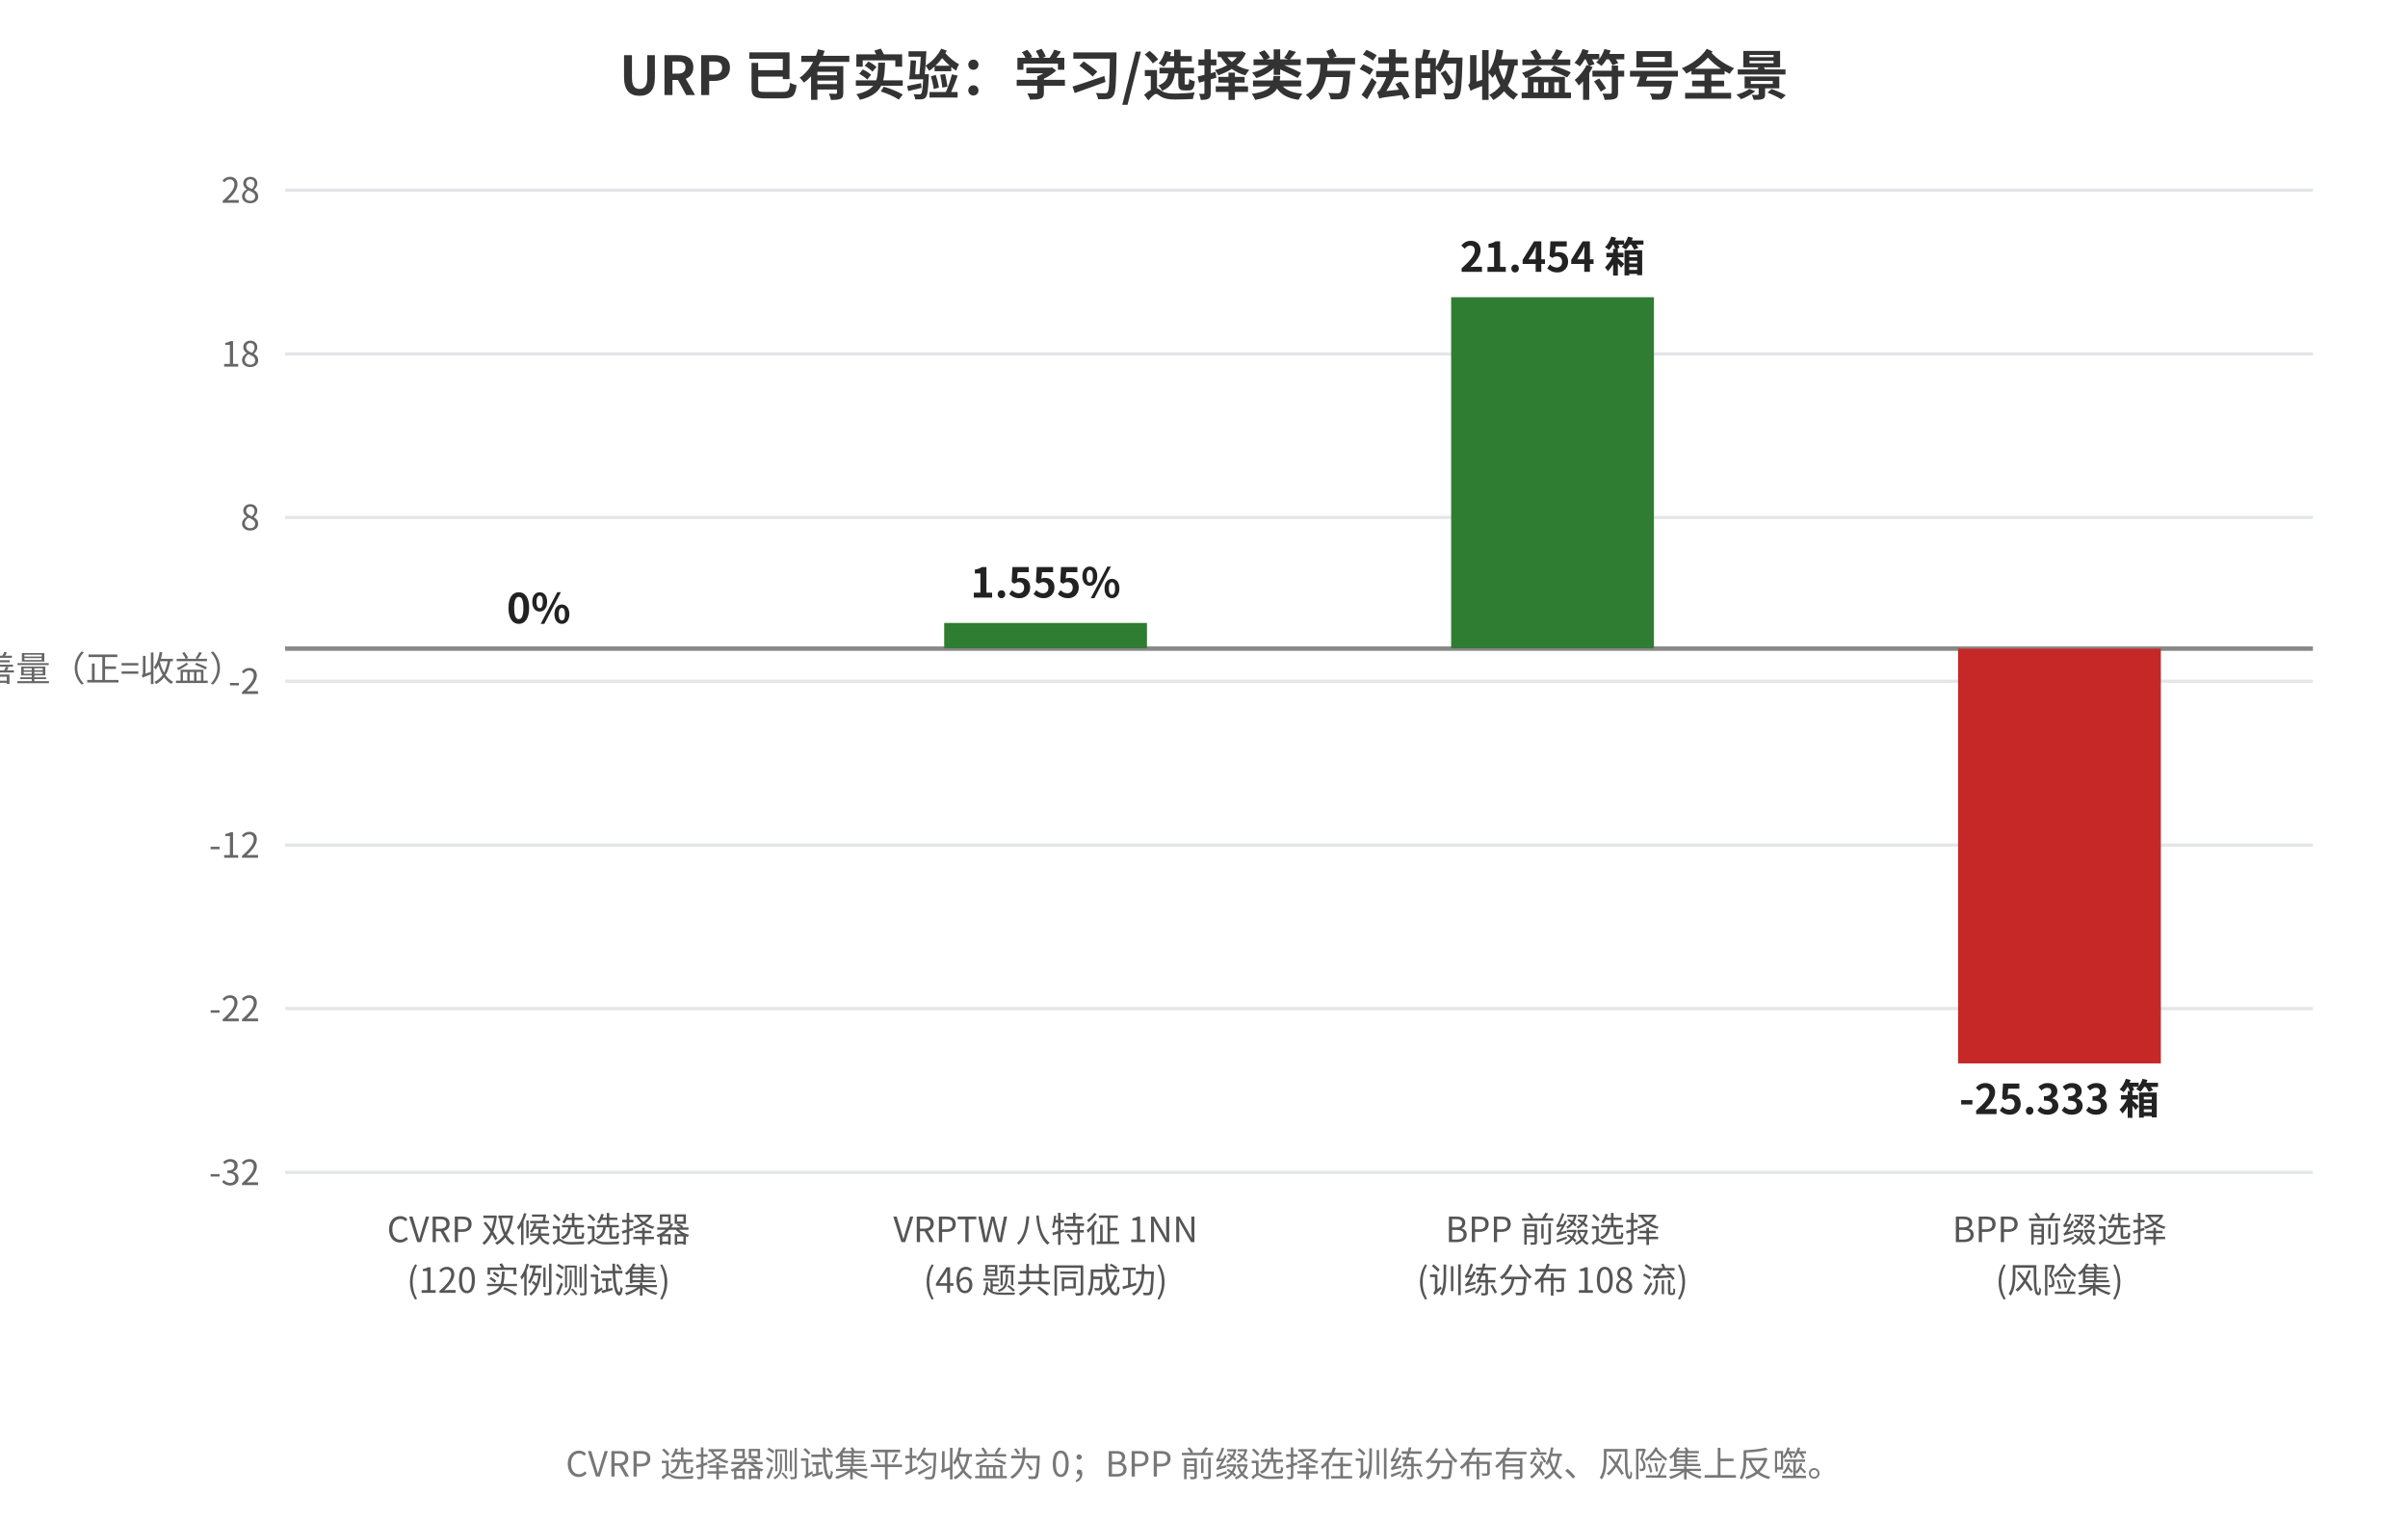
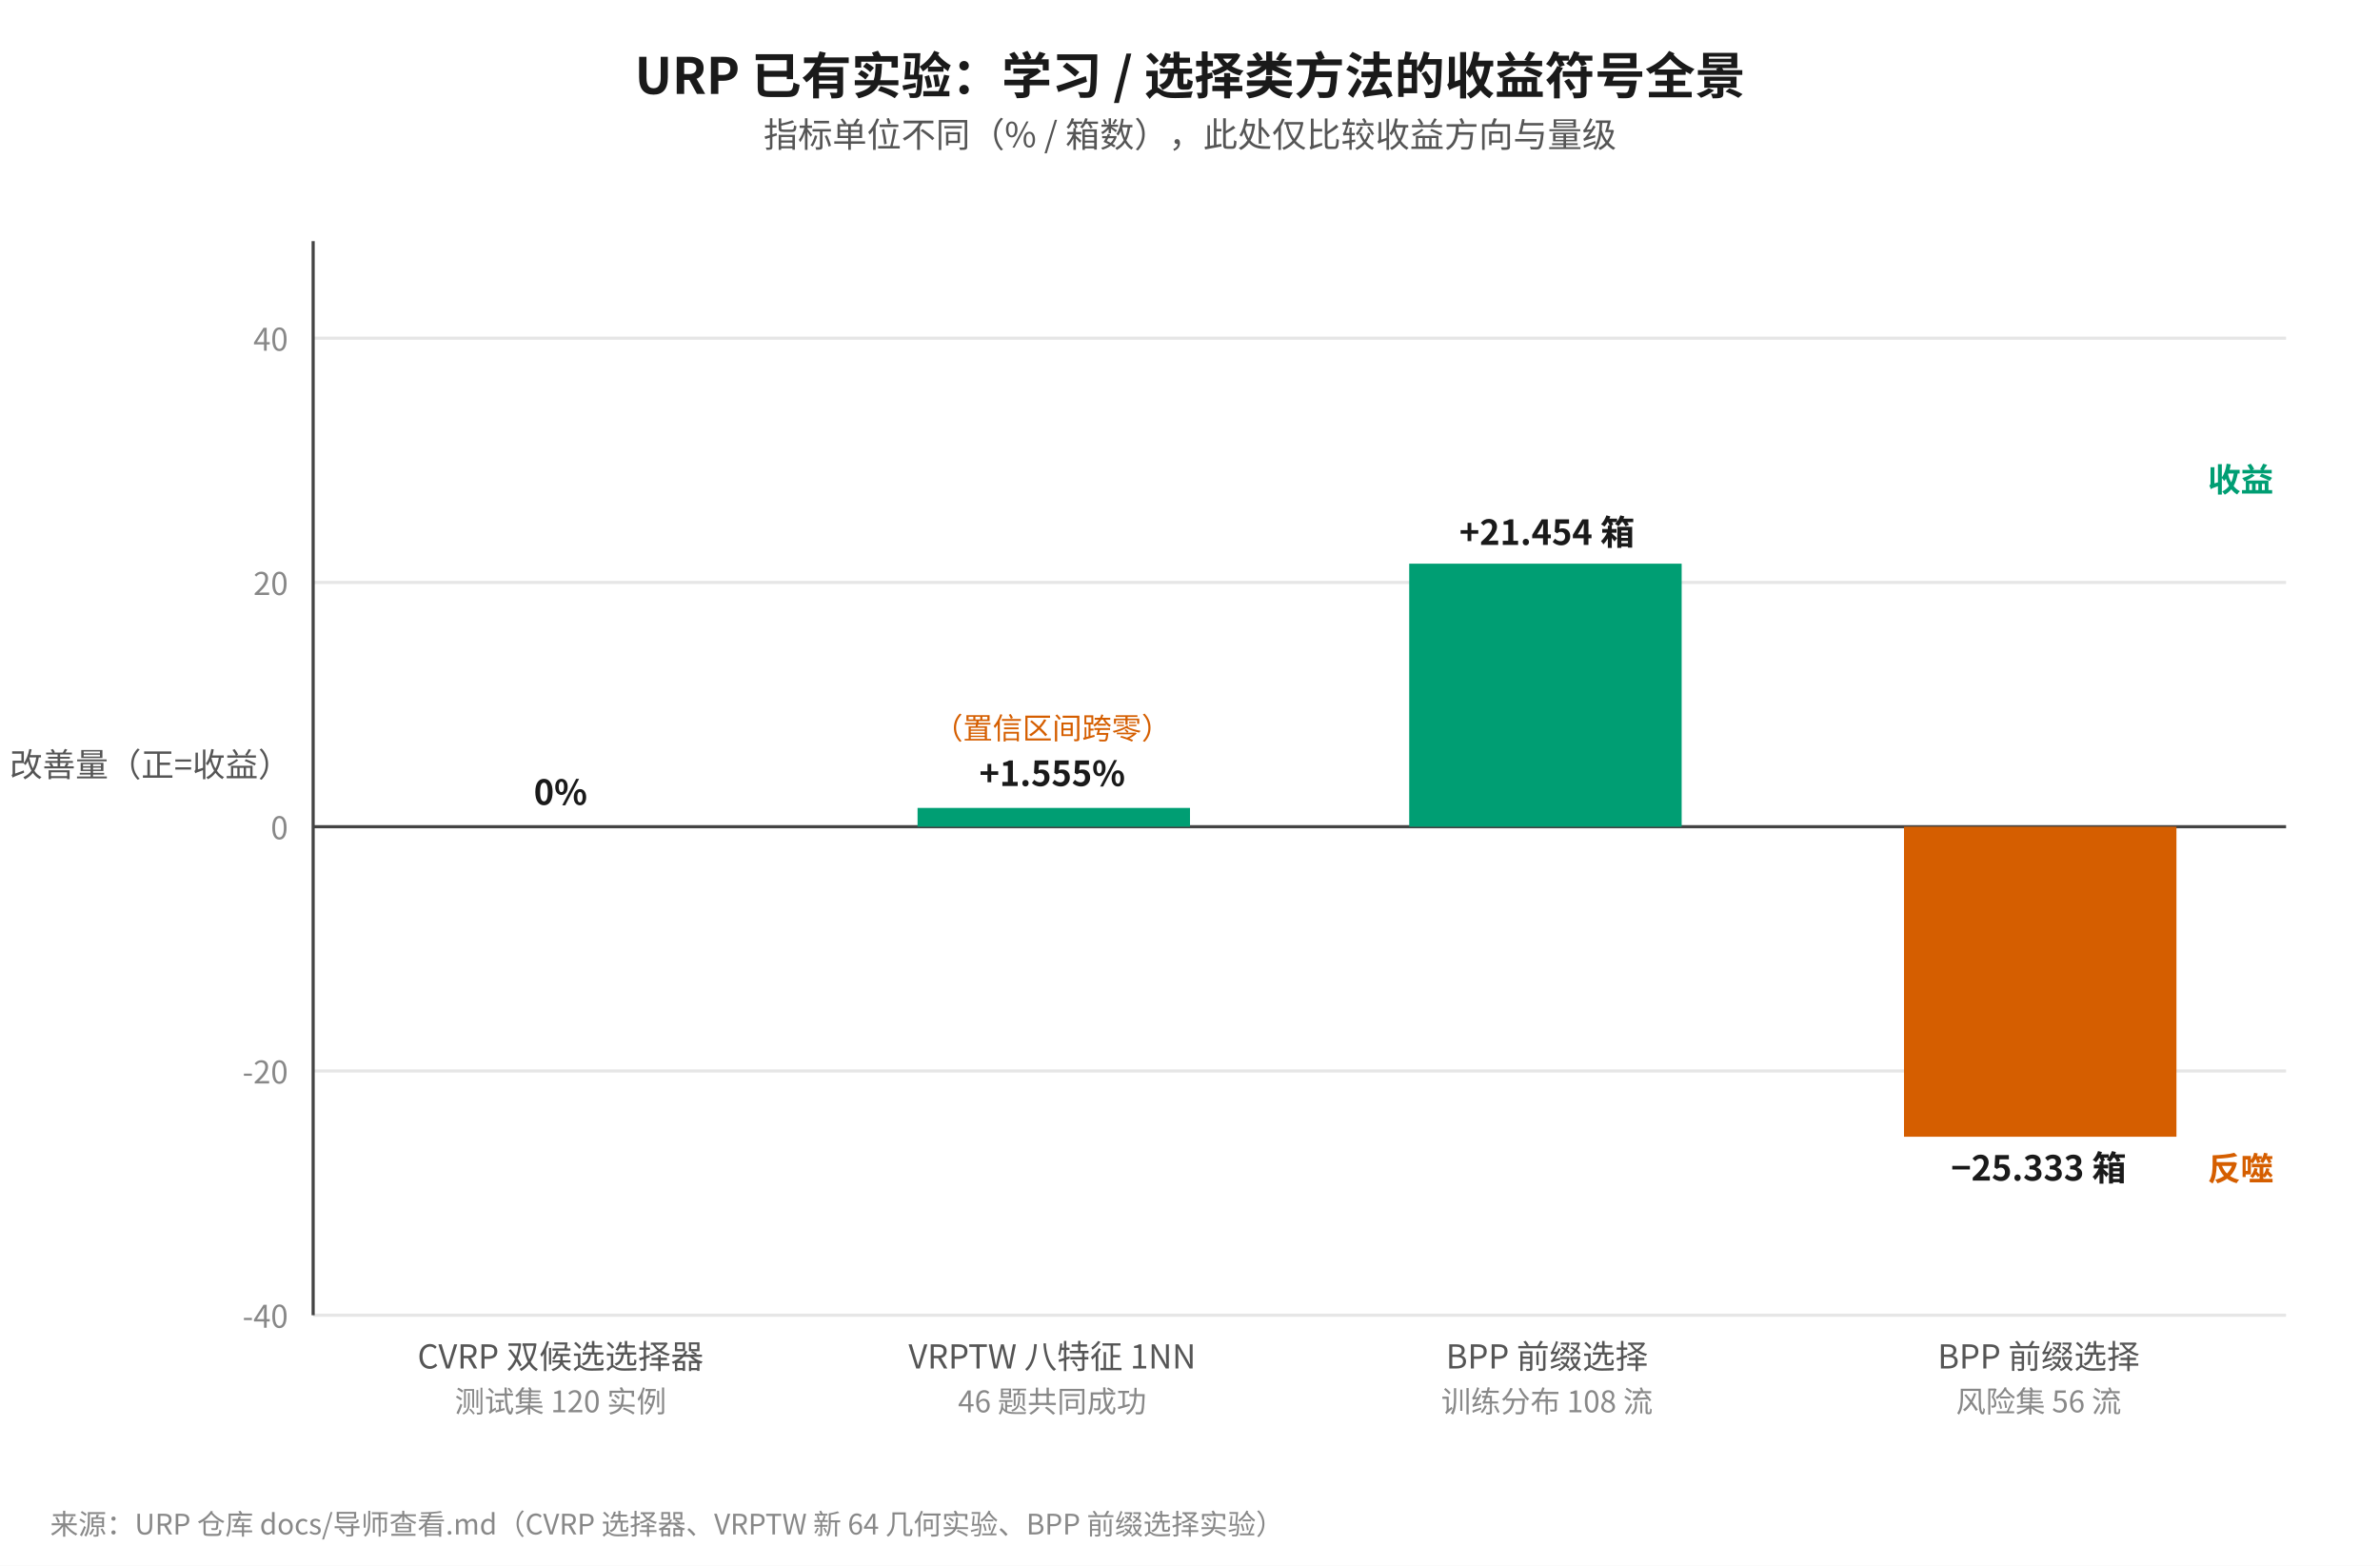
- <svg xmlns="http://www.w3.org/2000/svg" width="760" height="480" viewBox="0 0 760 480">
-   <rect width="760" height="480" fill="#fff" />
-   <text x="380.0" y="30" text-anchor="middle" font-size="17" font-weight="bold" fill="#333" font-family="Noto Sans CJK SC,sans-serif">URP 已有实验：学习/选择类方法的收益符号全景</text>
-   <line x1="90" y1="370.0" x2="730" y2="370.0" stroke="#e3e5e8" />
-   <text x="82.0" y="374.0" text-anchor="end" font-size="11" fill="#666" font-family="Noto Sans CJK SC,sans-serif">-32</text>
-   <line x1="90" y1="318.3" x2="730" y2="318.3" stroke="#e3e5e8" />
-   <text x="82.0" y="322.3" text-anchor="end" font-size="11" fill="#666" font-family="Noto Sans CJK SC,sans-serif">-22</text>
-   <line x1="90" y1="266.7" x2="730" y2="266.7" stroke="#e3e5e8" />
-   <text x="82.0" y="270.7" text-anchor="end" font-size="11" fill="#666" font-family="Noto Sans CJK SC,sans-serif">-12</text>
-   <line x1="90" y1="215.0" x2="730" y2="215.0" stroke="#e3e5e8" />
-   <text x="82.0" y="219.0" text-anchor="end" font-size="11" fill="#666" font-family="Noto Sans CJK SC,sans-serif">-2</text>
-   <line x1="90" y1="163.3" x2="730" y2="163.3" stroke="#e3e5e8" />
-   <text x="82.0" y="167.3" text-anchor="end" font-size="11" fill="#666" font-family="Noto Sans CJK SC,sans-serif">8</text>
-   <line x1="90" y1="111.7" x2="730" y2="111.7" stroke="#e3e5e8" />
-   <text x="82.0" y="115.7" text-anchor="end" font-size="11" fill="#666" font-family="Noto Sans CJK SC,sans-serif">18</text>
-   <line x1="90" y1="60.0" x2="730" y2="60.0" stroke="#e3e5e8" />
-   <text x="82.0" y="64.0" text-anchor="end" font-size="11" fill="#666" font-family="Noto Sans CJK SC,sans-serif">28</text>
-   <text x="30.0" y="215.0" text-anchor="middle" font-size="11" fill="#666" font-family="Noto Sans CJK SC,sans-serif">改善量（正=收益）</text>
-   <line x1="90" y1="204.7" x2="730" y2="204.7" stroke="#888" stroke-width="1.4" />
-   <rect x="138.0" y="204.7" width="64" height="0.0" fill="#546E7A" />
-   <text x="170.0" y="196.7" text-anchor="middle" font-size="13" fill="#222" font-family="Noto Sans CJK SC,sans-serif" font-weight="bold">0%</text>
-   <text x="170.0" y="392.0" text-anchor="middle" font-size="11" fill="#555" font-family="Noto Sans CJK SC,sans-serif">CVRP 双候选选择器</text>
-   <text x="170.0" y="408.0" text-anchor="middle" font-size="11" fill="#555" font-family="Noto Sans CJK SC,sans-serif">(120 实例测试集)</text>
-   <rect x="298.0" y="196.6" width="64" height="8.0" fill="#2E7D32" />
-   <text x="330.0" y="188.6" text-anchor="middle" font-size="13" fill="#222" font-family="Noto Sans CJK SC,sans-serif" font-weight="bold">1.555%</text>
-   <text x="330.0" y="392.0" text-anchor="middle" font-size="11" fill="#555" font-family="Noto Sans CJK SC,sans-serif">VRPTW 八特征 1NN</text>
-   <text x="330.0" y="408.0" text-anchor="middle" font-size="11" fill="#555" font-family="Noto Sans CJK SC,sans-serif">(46 题共同成功)</text>
-   <rect x="458.0" y="93.8" width="64" height="110.8" fill="#2E7D32" />
-   <text x="490.0" y="85.8" text-anchor="middle" font-size="13" fill="#222" font-family="Noto Sans CJK SC,sans-serif" font-weight="bold">21.454 箱</text>
-   <text x="490.0" y="392.0" text-anchor="middle" font-size="11" fill="#555" font-family="Noto Sans CJK SC,sans-serif">BPP 前缀选择</text>
-   <text x="490.0" y="408.0" text-anchor="middle" font-size="11" fill="#555" font-family="Noto Sans CJK SC,sans-serif">(训练分布 108 流)</text>
-   <rect x="618.0" y="204.7" width="64" height="130.9" fill="#C62828" />
-   <text x="650.0" y="351.6" text-anchor="middle" font-size="13" fill="#222" font-family="Noto Sans CJK SC,sans-serif" font-weight="bold">-25.333 箱</text>
-   <text x="650.0" y="392.0" text-anchor="middle" font-size="11" fill="#555" font-family="Noto Sans CJK SC,sans-serif">BPP 前缀选择</text>
-   <text x="650.0" y="408.0" text-anchor="middle" font-size="11" fill="#555" font-family="Noto Sans CJK SC,sans-serif">(风险集)</text>
-   <text x="380.0" y="466.0" text-anchor="middle" font-size="11" fill="#777" font-family="Noto Sans CJK SC,sans-serif">CVRP 选择器测试集平均收益为 0；BPP 前缀选择在训练分布有效、风险集上反噬。</text>
+ <svg xmlns="http://www.w3.org/2000/svg" width="760" height="500" viewBox="0 0 760 500">
+   <rect width="760" height="500" fill="#fff" />
+   <text x="380" y="30" text-anchor="middle" font-size="16" fill="#1a1a1a" font-weight="700" font-family="Noto Sans CJK SC,Noto Sans,Helvetica,Arial,sans-serif">URP 已有实验：学习 / 选择类方法的收益符号全景</text>
+   <text x="380" y="47" text-anchor="middle" font-size="11" fill="#555555" font-family="Noto Sans CJK SC,Noto Sans,Helvetica,Arial,sans-serif">指标单位不同（% / 箱数），此处仅比较收益方向与量级</text>
+   <line x1="100" y1="420" x2="730" y2="420" stroke="#E6E6E6" stroke-width="1" />
+   <text x="92" y="424" text-anchor="end" font-size="10" fill="#888888" font-family="Noto Sans CJK SC,Noto Sans,Helvetica,Arial,sans-serif">-40</text>
+   <line x1="100" y1="342" x2="730" y2="342" stroke="#E6E6E6" stroke-width="1" />
+   <text x="92" y="346" text-anchor="end" font-size="10" fill="#888888" font-family="Noto Sans CJK SC,Noto Sans,Helvetica,Arial,sans-serif">-20</text>
+   <line x1="100" y1="264" x2="730" y2="264" stroke="#E6E6E6" stroke-width="1" />
+   <text x="92" y="268" text-anchor="end" font-size="10" fill="#888888" font-family="Noto Sans CJK SC,Noto Sans,Helvetica,Arial,sans-serif">0</text>
+   <line x1="100" y1="186" x2="730" y2="186" stroke="#E6E6E6" stroke-width="1" />
+   <text x="92" y="190" text-anchor="end" font-size="10" fill="#888888" font-family="Noto Sans CJK SC,Noto Sans,Helvetica,Arial,sans-serif">20</text>
+   <line x1="100" y1="108" x2="730" y2="108" stroke="#E6E6E6" stroke-width="1" />
+   <text x="92" y="112" text-anchor="end" font-size="10" fill="#888888" font-family="Noto Sans CJK SC,Noto Sans,Helvetica,Arial,sans-serif">40</text>
+   <text x="48" y="248" text-anchor="middle" font-size="10.5" fill="#555555" font-family="Noto Sans CJK SC,Noto Sans,Helvetica,Arial,sans-serif">改善量（正=收益）</text>
+   <line x1="100" y1="420" x2="100" y2="77" stroke="#444444" stroke-width="1" />
+   <line x1="100" y1="264" x2="730" y2="264" stroke="#444444" stroke-width="1" />
+   <rect x="135" y="264" width="87" height="0" fill="#999999" />
+   <text x="179" y="257" text-anchor="middle" font-size="11" fill="#1a1a1a" font-weight="700" font-family="Noto Sans CJK SC,Noto Sans,Helvetica,Arial,sans-serif">0%</text>
+   <text x="179" y="437" text-anchor="middle" font-size="10.5" fill="#555555" font-family="Noto Sans CJK SC,Noto Sans,Helvetica,Arial,sans-serif">CVRP 双候选选择器</text>
+   <text x="179" y="451" text-anchor="middle" font-size="9.5" fill="#888888" font-family="Noto Sans CJK SC,Noto Sans,Helvetica,Arial,sans-serif">测试集 120 实例</text>
+   <rect x="293" y="258" width="87" height="6" fill="#009E73" />
+   <text x="336" y="251" text-anchor="middle" font-size="11" fill="#1a1a1a" font-weight="700" font-family="Noto Sans CJK SC,Noto Sans,Helvetica,Arial,sans-serif">+1.555%</text>
+   <text x="336" y="437" text-anchor="middle" font-size="10.5" fill="#555555" font-family="Noto Sans CJK SC,Noto Sans,Helvetica,Arial,sans-serif">VRPTW 八特征 1NN</text>
+   <text x="336" y="451" text-anchor="middle" font-size="9.5" fill="#888888" font-family="Noto Sans CJK SC,Noto Sans,Helvetica,Arial,sans-serif">46 题共同成功</text>
+   <rect x="450" y="180" width="87" height="84" fill="#009E73" />
+   <text x="494" y="174" text-anchor="middle" font-size="11" fill="#1a1a1a" font-weight="700" font-family="Noto Sans CJK SC,Noto Sans,Helvetica,Arial,sans-serif">+21.454 箱</text>
+   <text x="494" y="437" text-anchor="middle" font-size="10.5" fill="#555555" font-family="Noto Sans CJK SC,Noto Sans,Helvetica,Arial,sans-serif">BPP 前缀选择</text>
+   <text x="494" y="451" text-anchor="middle" font-size="9.5" fill="#888888" font-family="Noto Sans CJK SC,Noto Sans,Helvetica,Arial,sans-serif">训练分布 108 流</text>
+   <rect x="608" y="264" width="87" height="99" fill="#D55E00" />
+   <text x="651" y="377" text-anchor="middle" font-size="11" fill="#1a1a1a" font-weight="700" font-family="Noto Sans CJK SC,Noto Sans,Helvetica,Arial,sans-serif">−25.333 箱</text>
+   <text x="651" y="437" text-anchor="middle" font-size="10.5" fill="#555555" font-family="Noto Sans CJK SC,Noto Sans,Helvetica,Arial,sans-serif">BPP 前缀选择</text>
+   <text x="651" y="451" text-anchor="middle" font-size="9.5" fill="#888888" font-family="Noto Sans CJK SC,Noto Sans,Helvetica,Arial,sans-serif">风险集 56 流</text>
+   <text x="336" y="236" text-anchor="middle" font-size="9.5" fill="#D55E00" font-family="Noto Sans CJK SC,Noto Sans,Helvetica,Arial,sans-serif">（置信区间跨零）</text>
+   <text x="726" y="157" text-anchor="end" font-size="10.5" fill="#009E73" font-weight="700" font-family="Noto Sans CJK SC,Noto Sans,Helvetica,Arial,sans-serif">收益</text>
+   <text x="726" y="377" text-anchor="end" font-size="10.5" fill="#D55E00" font-weight="700" font-family="Noto Sans CJK SC,Noto Sans,Helvetica,Arial,sans-serif">反噬</text>
+   <text x="16" y="490" text-anchor="start" font-size="9" fill="#888888" font-family="Noto Sans CJK SC,Noto Sans,Helvetica,Arial,sans-serif">来源：URP 仓库 docs/导师查看.md（CVRP 选择器、VRPTW 新 64 几何实验、BPP 前缀选择实验）</text>
</svg>
